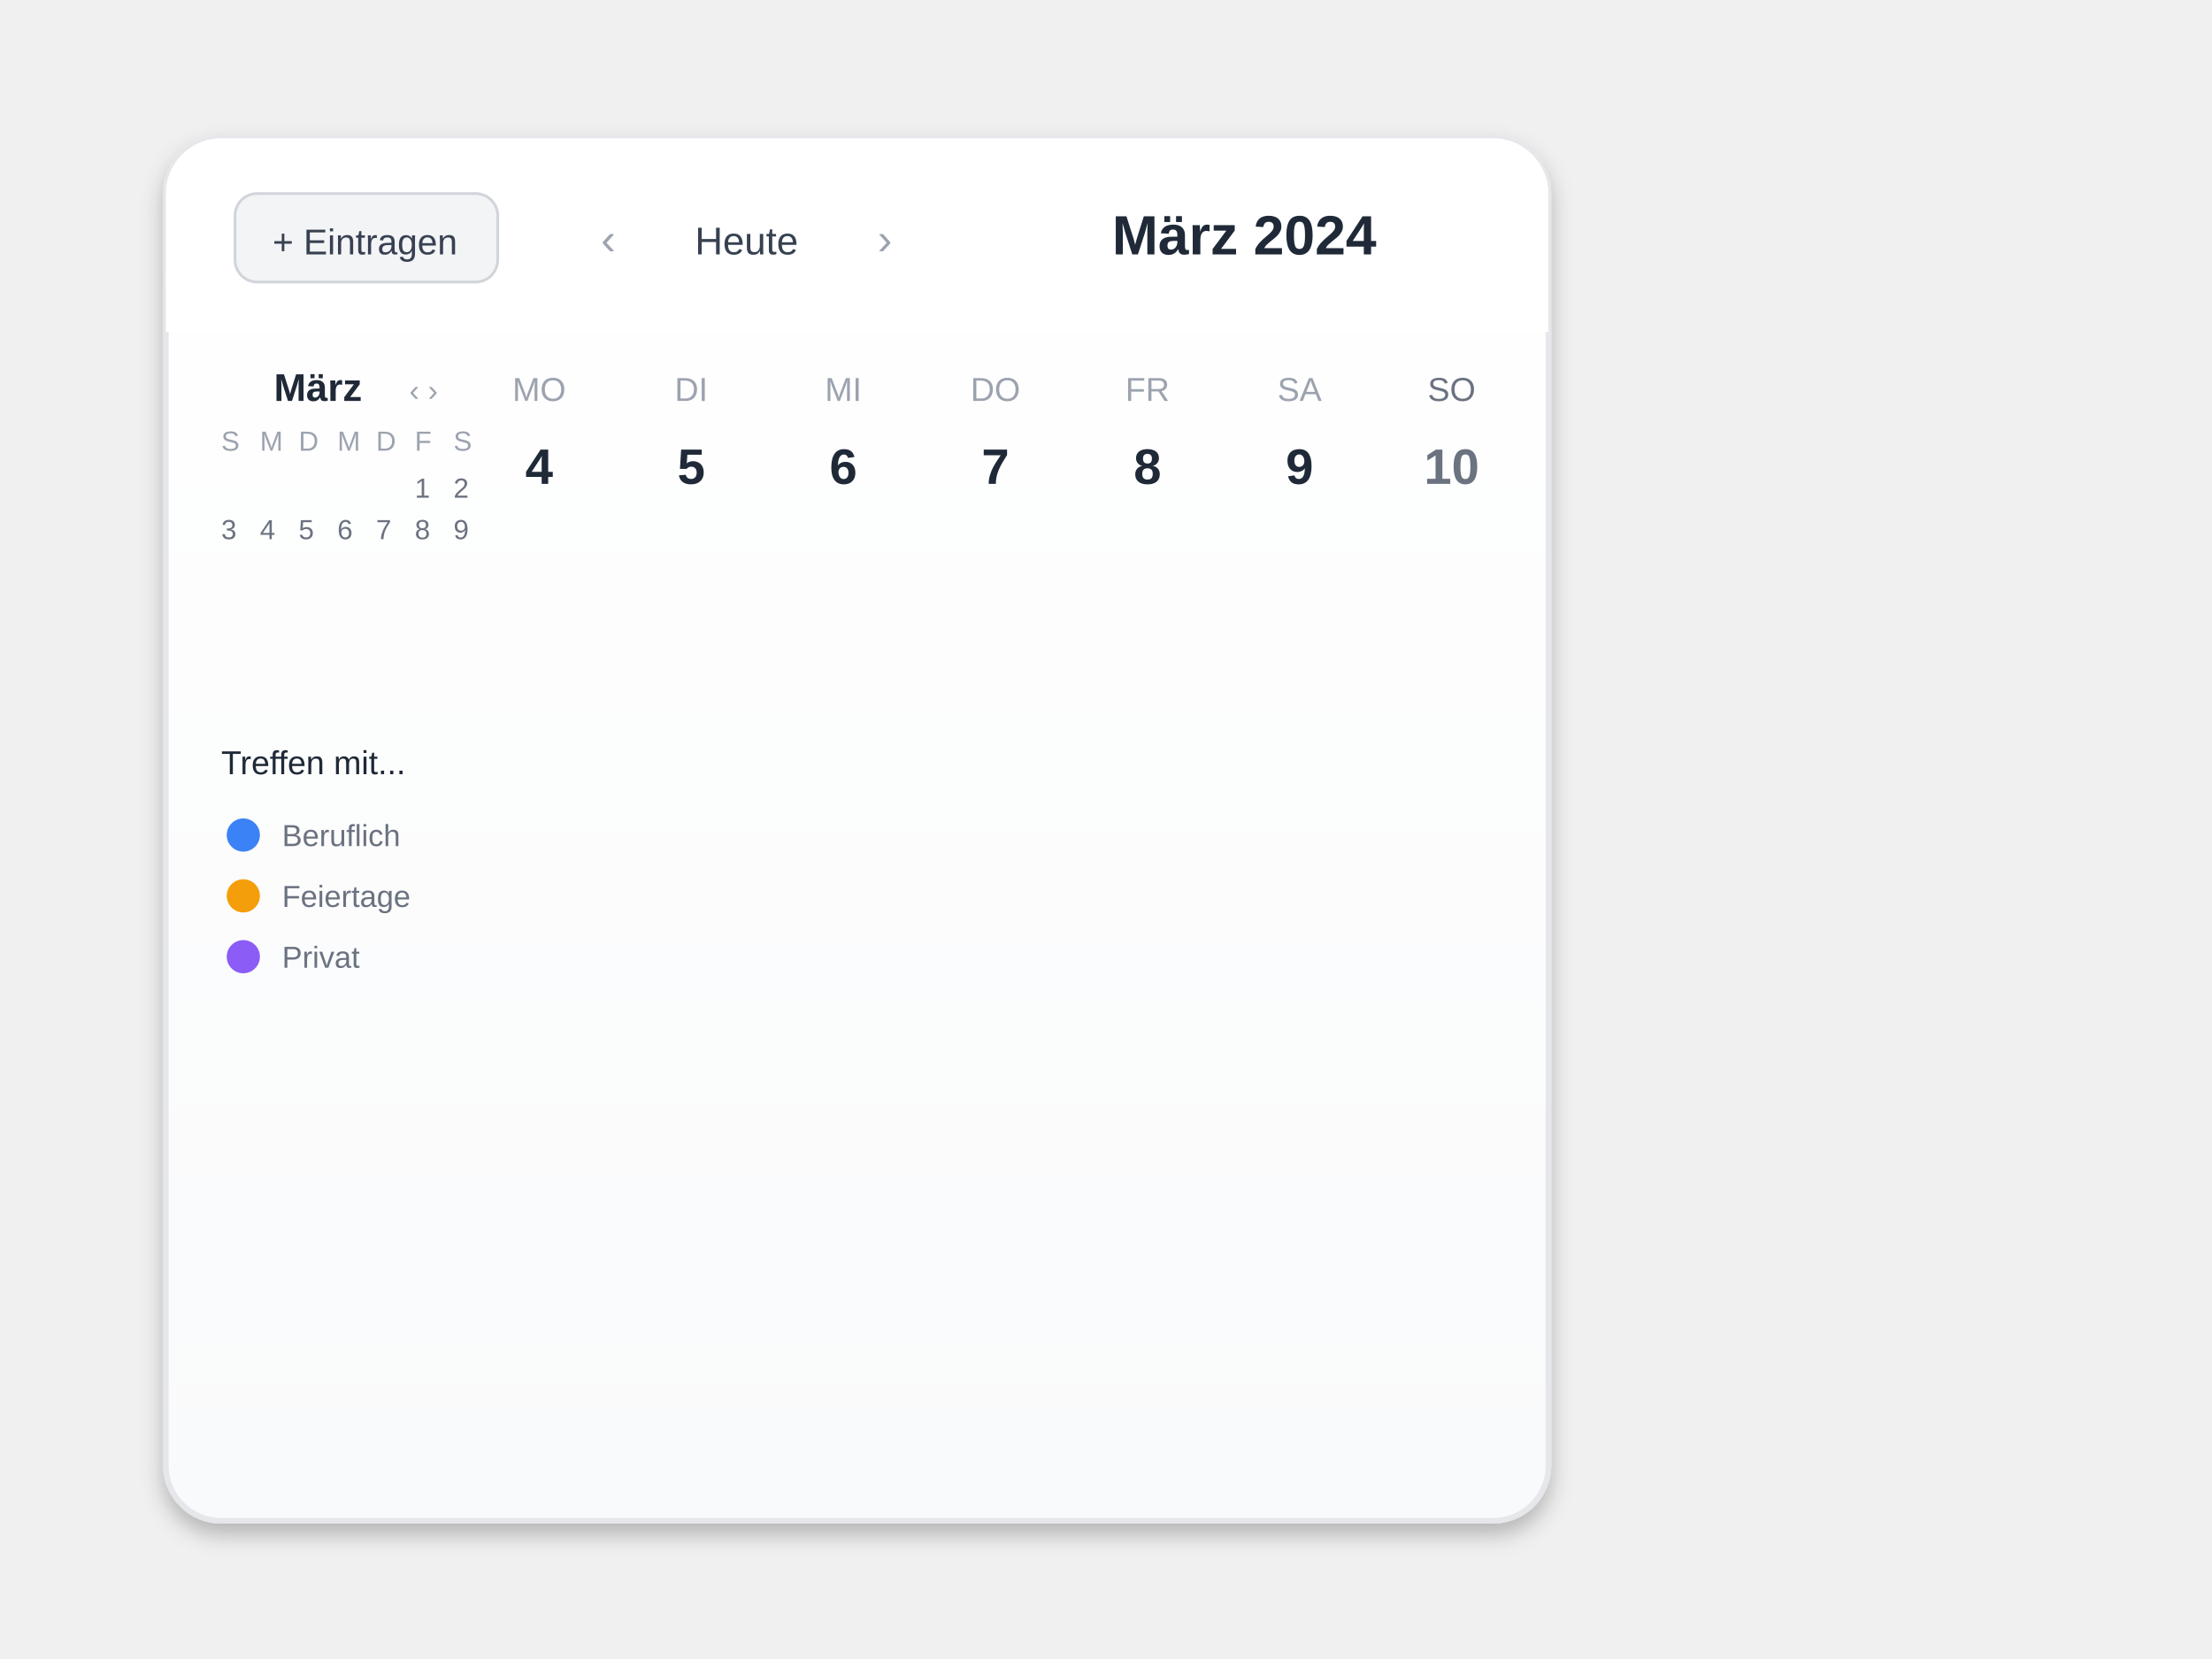
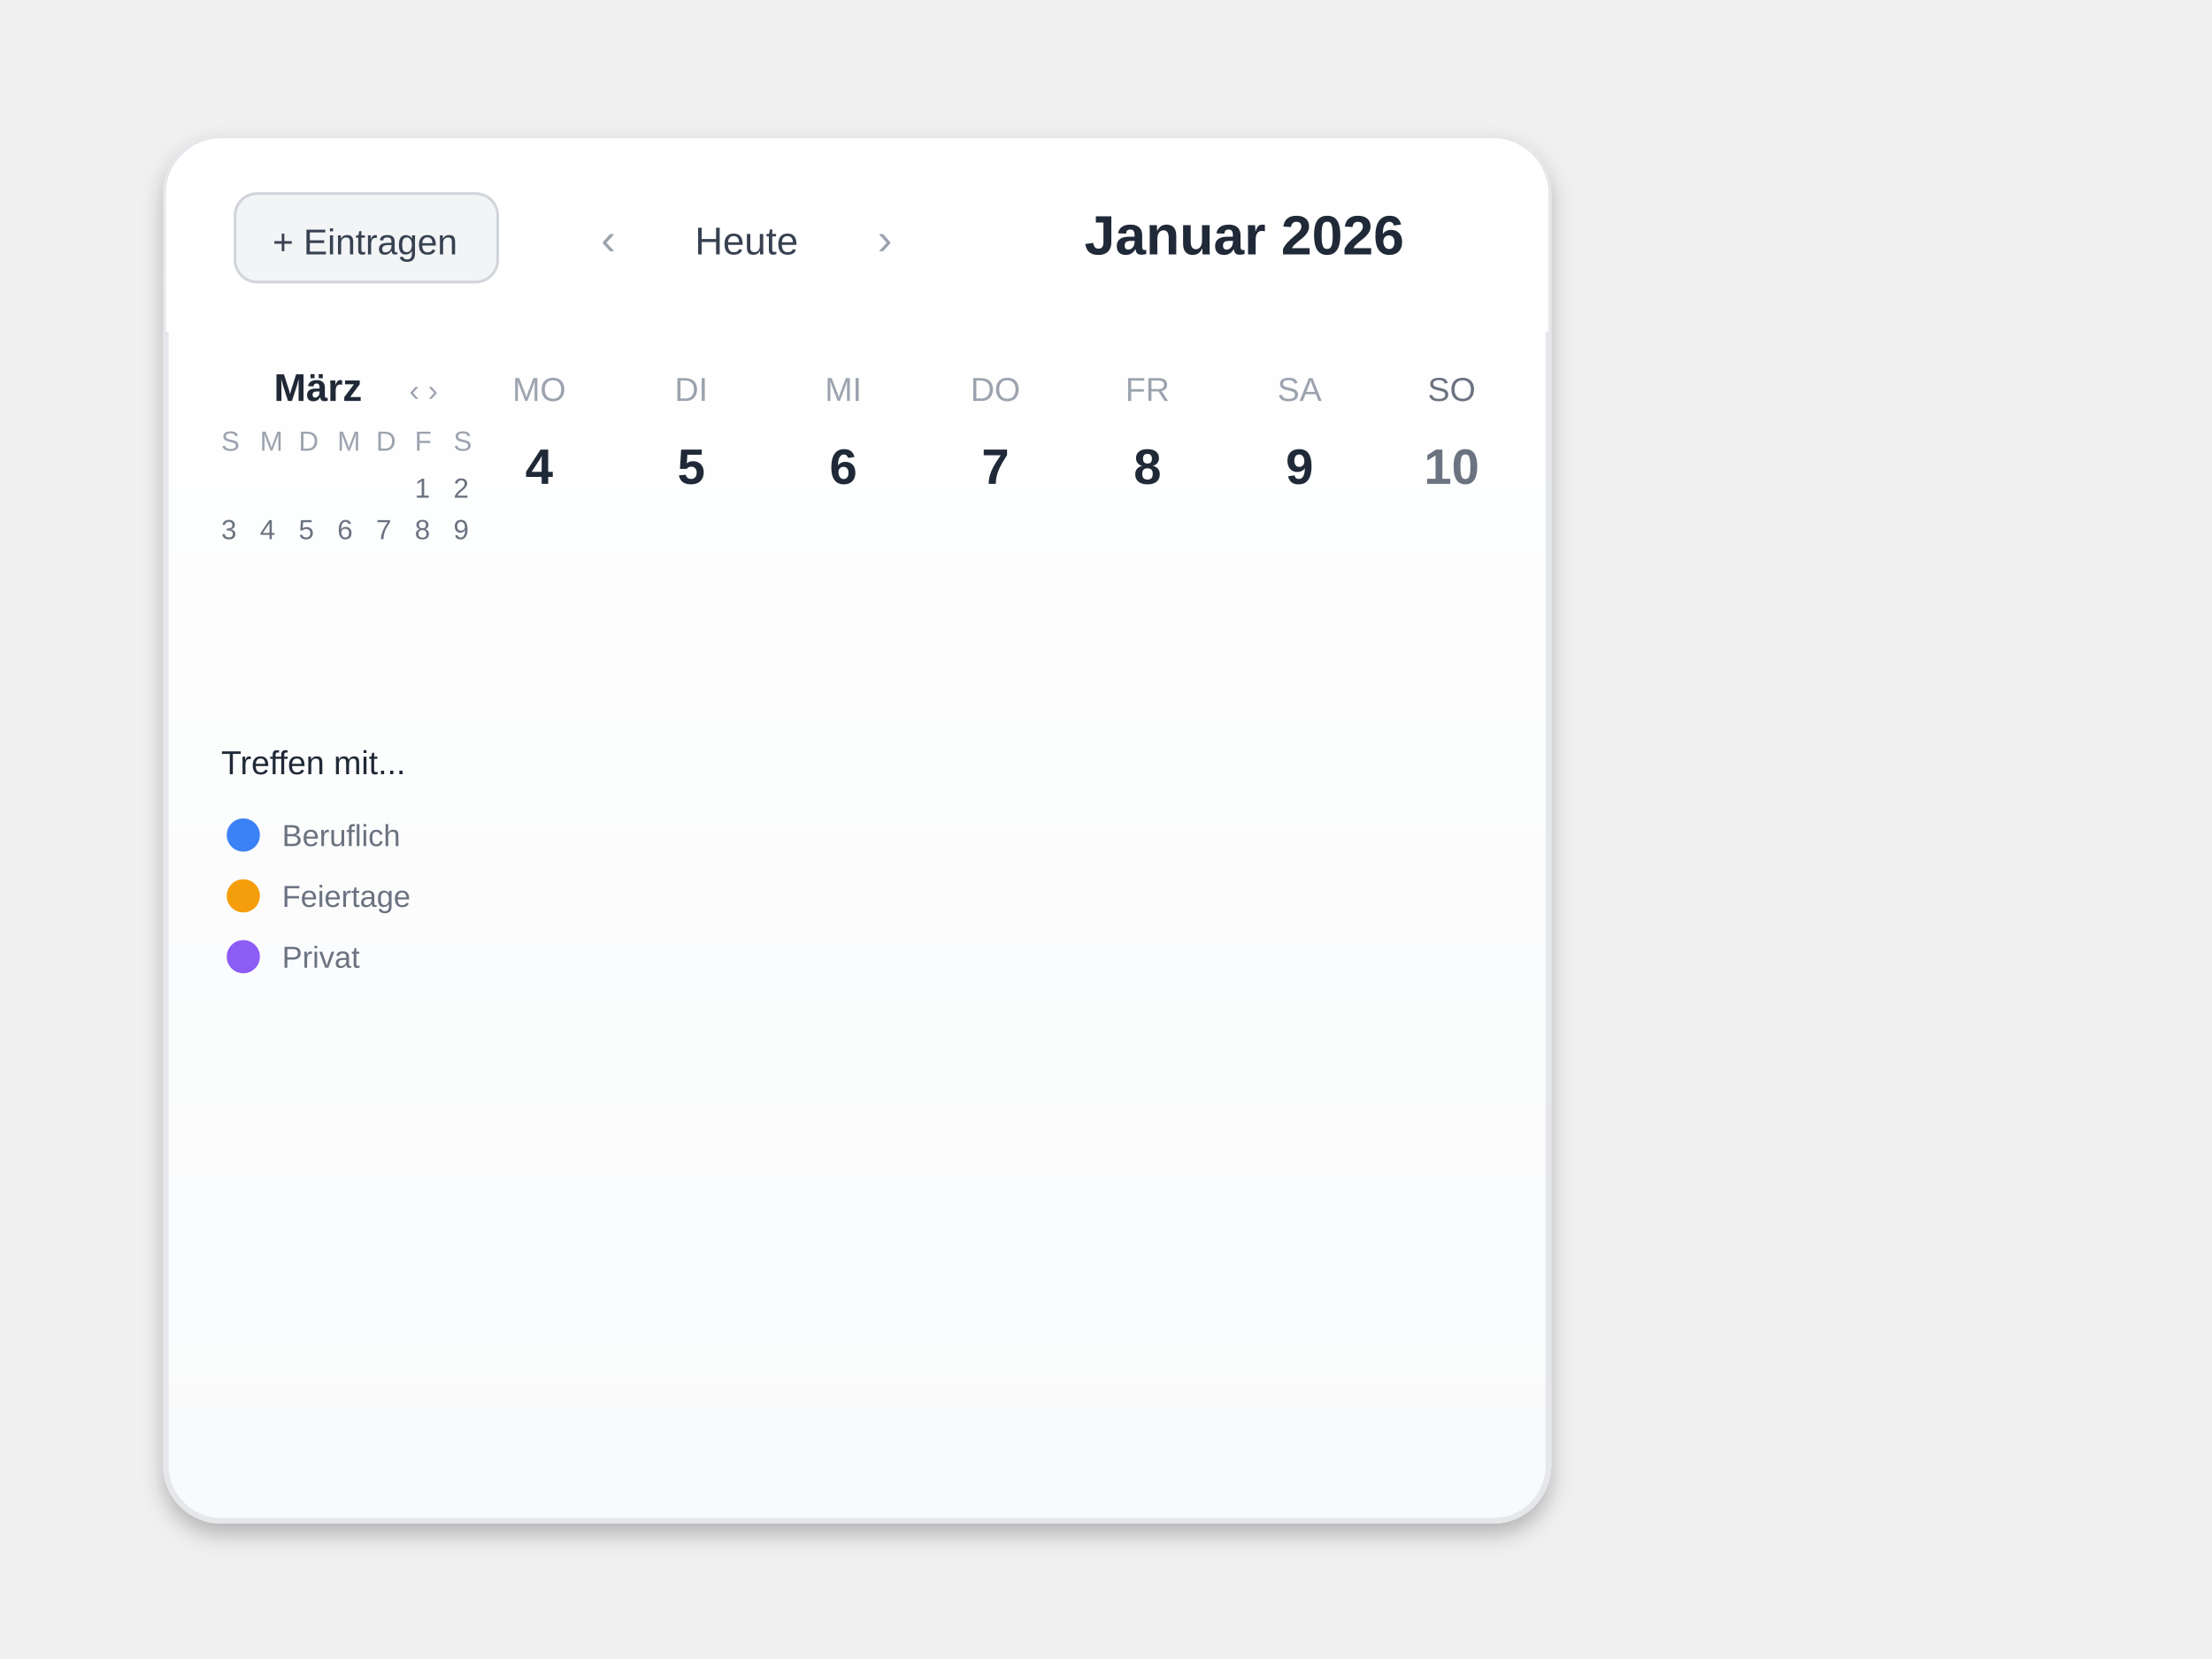
<svg xmlns="http://www.w3.org/2000/svg" viewBox="0 0 800 600">
  <style>
    /* Event cards slide in */
    .event-card { animation: slideIn 0.4s ease-out forwards; opacity: 0; }
    #event-1 { animation-delay: 0.2s; }
    #event-2 { animation-delay: 0.3s; }
    #event-3 { animation-delay: 0.4s; }
    #event-4 { animation-delay: 0.5s; }
    #event-5 { animation-delay: 0.6s; }
    #event-6 { animation-delay: 0.7s; }
    #event-7 { animation-delay: 0.8s; }
    #event-8 { animation-delay: 0.9s; }
    #event-9 { animation-delay: 1.0s; }
    #event-10 { animation-delay: 1.1s; }
    #event-11 { animation-delay: 1.2s; }
    #event-12 { animation-delay: 1.3s; }
    @keyframes slideIn {
      from { opacity: 0; transform: translateY(-10px); }
      to { opacity: 1; transform: translateY(0); }
    }

    /* Success badge scale in */
    .success-badge { animation: scaleIn 0.5s ease-out 1.5s forwards; opacity: 0; transform: scale(0); transform-origin: 650px 300px; }
    @keyframes scaleIn {
      to { opacity: 1; transform: scale(1); }
    }

    /* Sparkles twinkle */
    .sparkle { animation: twinkle 1.5s ease-in-out infinite; }
    @keyframes twinkle {
      0%, 100% { opacity: 0.3; }
      50% { opacity: 1; }
    }

    /* Notification dots pulse */
    .notif-dot { animation: pulse 2s ease-in-out infinite; }
    @keyframes pulse {
      0%, 100% { transform: scale(1); }
      50% { transform: scale(1.2); }
    }
  </style>
  <defs>
    <linearGradient id="calendarGradient" x1="0%" y1="0%" x2="0%" y2="100%">
      <stop offset="0%" style="stop-color:#FFFFFF" />
      <stop offset="100%" style="stop-color:#F9FAFB" />
    </linearGradient>
    <filter id="shadow">
      <feGaussianBlur in="SourceAlpha" stdDeviation="4" />
      <feOffset dx="0" dy="4" result="offsetblur" />
      <feComponentTransfer>
        <feFuncA type="linear" slope="0.25" />
      </feComponentTransfer>
      <feMerge>
        <feMergeNode />
        <feMergeNode in="SourceGraphic" />
      </feMerge>
    </filter>
  </defs>
  <g id="calendar-container">
    <rect x="60" y="50" width="500" height="500" rx="20" fill="url(#calendarGradient)" stroke="#E5E7EB" stroke-width="2" filter="url(#shadow)" />
    <rect x="60" y="50" width="500" height="70" rx="20" fill="#FFFFFF" />
    <rect x="60" y="100" width="500" height="20" fill="#FFFFFF" />
    <rect x="85" y="70" width="95" height="32" rx="8" fill="#F3F4F6" stroke="#D1D5DB" stroke-width="1" />
    <text x="132" y="92" text-anchor="middle" font-family="Arial, sans-serif" font-size="13" fill="#374151">+ Eintragen</text>
    <text x="220" y="92" text-anchor="middle" font-family="Arial, sans-serif" font-size="16" fill="#9CA3AF">‹</text>
    <text x="270" y="92" text-anchor="middle" font-family="Arial, sans-serif" font-size="14" font-weight="500" fill="#374151">Heute</text>
    <text x="320" y="92" text-anchor="middle" font-family="Arial, sans-serif" font-size="16" fill="#9CA3AF">›</text>
-     <text x="450" y="92" text-anchor="middle" font-family="Arial, sans-serif" font-size="20" font-weight="700" fill="#1F2937">März 2024</text>
+     <text x="450" y="92" text-anchor="middle" font-family="Arial, sans-serif" font-size="20" font-weight="700" fill="#1F2937">Januar 2026</text>
    <g id="day-headers" transform="translate(195, 145)">
      <text x="0" y="0" text-anchor="middle" font-family="Arial, sans-serif" font-size="12" font-weight="500" fill="#9CA3AF">MO</text>
      <text x="55" y="0" text-anchor="middle" font-family="Arial, sans-serif" font-size="12" font-weight="500" fill="#9CA3AF">DI</text>
      <text x="110" y="0" text-anchor="middle" font-family="Arial, sans-serif" font-size="12" font-weight="500" fill="#9CA3AF">MI</text>
      <text x="165" y="0" text-anchor="middle" font-family="Arial, sans-serif" font-size="12" font-weight="500" fill="#9CA3AF">DO</text>
      <text x="220" y="0" text-anchor="middle" font-family="Arial, sans-serif" font-size="12" font-weight="500" fill="#9CA3AF">FR</text>
      <text x="275" y="0" text-anchor="middle" font-family="Arial, sans-serif" font-size="12" font-weight="500" fill="#9CA3AF">SA</text>
      <text x="330" y="0" text-anchor="middle" font-family="Arial, sans-serif" font-size="12" font-weight="500" fill="#6B7280">SO</text>
    </g>
    <g id="day-numbers" transform="translate(195, 175)">
      <text x="0" y="0" text-anchor="middle" font-family="Arial, sans-serif" font-size="18" font-weight="600" fill="#1F2937">4</text>
      <text x="55" y="0" text-anchor="middle" font-family="Arial, sans-serif" font-size="18" font-weight="600" fill="#1F2937">5</text>
      <text x="110" y="0" text-anchor="middle" font-family="Arial, sans-serif" font-size="18" font-weight="600" fill="#1F2937">6</text>
      <text x="165" y="0" text-anchor="middle" font-family="Arial, sans-serif" font-size="18" font-weight="600" fill="#1F2937">7</text>
      <text x="220" y="0" text-anchor="middle" font-family="Arial, sans-serif" font-size="18" font-weight="600" fill="#1F2937">8</text>
      <text x="275" y="0" text-anchor="middle" font-family="Arial, sans-serif" font-size="18" font-weight="600" fill="#1F2937">9</text>
      <text x="330" y="0" text-anchor="middle" font-family="Arial, sans-serif" font-size="18" font-weight="600" fill="#6B7280">10</text>
    </g>
    <g id="events-row-1" transform="translate(170, 195)">
      <g class="event-card" id="event-1">
        <rect x="0" y="0" width="48" height="70" rx="6" fill="#3B82F6" />
        <circle class="notif-dot" cx="24" cy="12" r="6" fill="#EF4444" stroke="#FFFFFF" stroke-width="2" />
        <text x="24" y="32" text-anchor="middle" font-family="Arial, sans-serif" font-size="9" font-weight="500" fill="#FFFFFF">Neues</text>
        <text x="24" y="44" text-anchor="middle" font-family="Arial, sans-serif" font-size="9" font-weight="500" fill="#FFFFFF">Event</text>
        <text x="24" y="60" text-anchor="middle" font-family="Arial, sans-serif" font-size="8" fill="#BFDBFE">9 AM</text>
      </g>
      <g class="event-card" id="event-2">
        <rect x="55" y="0" width="48" height="70" rx="6" fill="#3B82F6" />
        <circle class="notif-dot" cx="79" cy="12" r="6" fill="#EF4444" stroke="#FFFFFF" stroke-width="2" />
        <text x="79" y="32" text-anchor="middle" font-family="Arial, sans-serif" font-size="9" font-weight="500" fill="#FFFFFF">Neues</text>
        <text x="79" y="44" text-anchor="middle" font-family="Arial, sans-serif" font-size="9" font-weight="500" fill="#FFFFFF">Event</text>
        <text x="79" y="60" text-anchor="middle" font-family="Arial, sans-serif" font-size="8" fill="#BFDBFE">9 AM</text>
      </g>
      <g class="event-card" id="event-3">
        <rect x="110" y="0" width="48" height="70" rx="6" fill="#8B5CF6" />
        <circle class="notif-dot" cx="134" cy="12" r="6" fill="#EF4444" stroke="#FFFFFF" stroke-width="2" />
        <text x="134" y="32" text-anchor="middle" font-family="Arial, sans-serif" font-size="9" font-weight="500" fill="#FFFFFF">Neues</text>
        <text x="134" y="44" text-anchor="middle" font-family="Arial, sans-serif" font-size="9" font-weight="500" fill="#FFFFFF">Event</text>
        <text x="134" y="60" text-anchor="middle" font-family="Arial, sans-serif" font-size="8" fill="#DDD6FE">10 AM</text>
      </g>
      <g class="event-card" id="event-4">
        <rect x="165" y="0" width="48" height="70" rx="6" fill="#10B981" />
        <circle class="notif-dot" cx="189" cy="12" r="6" fill="#EF4444" stroke="#FFFFFF" stroke-width="2" />
        <text x="189" y="32" text-anchor="middle" font-family="Arial, sans-serif" font-size="9" font-weight="500" fill="#FFFFFF">Neues</text>
        <text x="189" y="44" text-anchor="middle" font-family="Arial, sans-serif" font-size="9" font-weight="500" fill="#FFFFFF">Event</text>
        <text x="189" y="60" text-anchor="middle" font-family="Arial, sans-serif" font-size="8" fill="#A7F3D0">10 AM</text>
      </g>
      <g class="event-card" id="event-5">
        <rect x="220" y="0" width="48" height="70" rx="6" fill="#3B82F6" />
        <circle class="notif-dot" cx="244" cy="12" r="6" fill="#EF4444" stroke="#FFFFFF" stroke-width="2" />
        <text x="244" y="32" text-anchor="middle" font-family="Arial, sans-serif" font-size="9" font-weight="500" fill="#FFFFFF">Neues</text>
        <text x="244" y="44" text-anchor="middle" font-family="Arial, sans-serif" font-size="9" font-weight="500" fill="#FFFFFF">Event</text>
        <text x="244" y="60" text-anchor="middle" font-family="Arial, sans-serif" font-size="8" fill="#BFDBFE">10 AM</text>
      </g>
      <g class="event-card" id="event-6">
        <rect x="275" y="0" width="48" height="70" rx="6" fill="#8B5CF6" />
        <circle class="notif-dot" cx="299" cy="12" r="6" fill="#EF4444" stroke="#FFFFFF" stroke-width="2" />
        <text x="299" y="32" text-anchor="middle" font-family="Arial, sans-serif" font-size="9" font-weight="500" fill="#FFFFFF">Neues</text>
        <text x="299" y="44" text-anchor="middle" font-family="Arial, sans-serif" font-size="9" font-weight="500" fill="#FFFFFF">Event</text>
        <text x="299" y="60" text-anchor="middle" font-family="Arial, sans-serif" font-size="8" fill="#DDD6FE">11 AM</text>
      </g>
    </g>
    <g id="events-row-2" transform="translate(170, 280)">
      <g class="event-card" id="event-7">
        <rect x="0" y="0" width="48" height="70" rx="6" fill="#3B82F6" />
        <circle class="notif-dot" cx="24" cy="12" r="6" fill="#EF4444" stroke="#FFFFFF" stroke-width="2" />
        <text x="24" y="32" text-anchor="middle" font-family="Arial, sans-serif" font-size="9" font-weight="500" fill="#FFFFFF">Neues</text>
        <text x="24" y="44" text-anchor="middle" font-family="Arial, sans-serif" font-size="9" font-weight="500" fill="#FFFFFF">Event</text>
        <text x="24" y="60" text-anchor="middle" font-family="Arial, sans-serif" font-size="8" fill="#BFDBFE">10 AM</text>
      </g>
      <g class="event-card" id="event-8">
        <rect x="55" y="0" width="48" height="70" rx="6" fill="#3B82F6" />
        <circle class="notif-dot" cx="79" cy="12" r="6" fill="#EF4444" stroke="#FFFFFF" stroke-width="2" />
        <text x="79" y="32" text-anchor="middle" font-family="Arial, sans-serif" font-size="9" font-weight="500" fill="#FFFFFF">Neues</text>
        <text x="79" y="44" text-anchor="middle" font-family="Arial, sans-serif" font-size="9" font-weight="500" fill="#FFFFFF">Event</text>
        <text x="79" y="60" text-anchor="middle" font-family="Arial, sans-serif" font-size="8" fill="#BFDBFE">9 AM</text>
      </g>
      <g class="event-card" id="event-9">
        <rect x="110" y="0" width="48" height="70" rx="6" fill="#8B5CF6" />
        <circle class="notif-dot" cx="134" cy="12" r="6" fill="#EF4444" stroke="#FFFFFF" stroke-width="2" />
        <text x="134" y="32" text-anchor="middle" font-family="Arial, sans-serif" font-size="9" font-weight="500" fill="#FFFFFF">Neues</text>
        <text x="134" y="44" text-anchor="middle" font-family="Arial, sans-serif" font-size="9" font-weight="500" fill="#FFFFFF">Event</text>
        <text x="134" y="60" text-anchor="middle" font-family="Arial, sans-serif" font-size="8" fill="#DDD6FE">12 PM</text>
      </g>
      <g class="event-card" id="event-10">
        <rect x="165" y="0" width="48" height="70" rx="6" fill="#10B981" />
        <circle class="notif-dot" cx="189" cy="12" r="6" fill="#EF4444" stroke="#FFFFFF" stroke-width="2" />
        <text x="189" y="32" text-anchor="middle" font-family="Arial, sans-serif" font-size="9" font-weight="500" fill="#FFFFFF">Neues</text>
        <text x="189" y="44" text-anchor="middle" font-family="Arial, sans-serif" font-size="9" font-weight="500" fill="#FFFFFF">Event</text>
        <text x="189" y="60" text-anchor="middle" font-family="Arial, sans-serif" font-size="8" fill="#A7F3D0">11 AM</text>
      </g>
      <g class="event-card" id="event-11">
        <rect x="220" y="0" width="48" height="70" rx="6" fill="#3B82F6" />
        <circle class="notif-dot" cx="244" cy="12" r="6" fill="#EF4444" stroke="#FFFFFF" stroke-width="2" />
        <text x="244" y="32" text-anchor="middle" font-family="Arial, sans-serif" font-size="9" font-weight="500" fill="#FFFFFF">Neues</text>
        <text x="244" y="44" text-anchor="middle" font-family="Arial, sans-serif" font-size="9" font-weight="500" fill="#FFFFFF">Event</text>
        <text x="244" y="60" text-anchor="middle" font-family="Arial, sans-serif" font-size="8" fill="#BFDBFE">12 PM</text>
      </g>
      <g class="event-card" id="event-12">
        <rect x="275" y="0" width="48" height="70" rx="6" fill="#8B5CF6" />
        <circle class="notif-dot" cx="299" cy="12" r="6" fill="#EF4444" stroke="#FFFFFF" stroke-width="2" />
        <text x="299" y="32" text-anchor="middle" font-family="Arial, sans-serif" font-size="9" font-weight="500" fill="#FFFFFF">Neues</text>
        <text x="299" y="44" text-anchor="middle" font-family="Arial, sans-serif" font-size="9" font-weight="500" fill="#FFFFFF">Event</text>
        <text x="299" y="60" text-anchor="middle" font-family="Arial, sans-serif" font-size="8" fill="#DDD6FE">3 PM</text>
      </g>
    </g>
    <g id="mini-calendar" transform="translate(80, 145)">
      <text x="35" y="0" text-anchor="middle" font-family="Arial, sans-serif" font-size="14" font-weight="600" fill="#1F2937">März</text>
      <text x="68" y="0" font-family="Arial, sans-serif" font-size="11" fill="#9CA3AF">‹ ›</text>
      <g transform="translate(0, 18)">
        <text x="0" y="0" font-family="Arial, sans-serif" font-size="10" fill="#9CA3AF">S</text>
        <text x="14" y="0" font-family="Arial, sans-serif" font-size="10" fill="#9CA3AF">M</text>
        <text x="28" y="0" font-family="Arial, sans-serif" font-size="10" fill="#9CA3AF">D</text>
        <text x="42" y="0" font-family="Arial, sans-serif" font-size="10" fill="#9CA3AF">M</text>
        <text x="56" y="0" font-family="Arial, sans-serif" font-size="10" fill="#9CA3AF">D</text>
        <text x="70" y="0" font-family="Arial, sans-serif" font-size="10" fill="#9CA3AF">F</text>
        <text x="84" y="0" font-family="Arial, sans-serif" font-size="10" fill="#9CA3AF">S</text>
      </g>
      <g transform="translate(0, 35)">
        <text x="70" y="0" font-family="Arial, sans-serif" font-size="10" fill="#6B7280">1</text>
        <text x="84" y="0" font-family="Arial, sans-serif" font-size="10" fill="#6B7280">2</text>
      </g>
      <g transform="translate(0, 50)">
        <text x="0" y="0" font-family="Arial, sans-serif" font-size="10" fill="#6B7280">3</text>
        <text x="14" y="0" font-family="Arial, sans-serif" font-size="10" fill="#6B7280">4</text>
        <text x="28" y="0" font-family="Arial, sans-serif" font-size="10" fill="#6B7280">5</text>
        <text x="42" y="0" font-family="Arial, sans-serif" font-size="10" fill="#6B7280">6</text>
        <text x="56" y="0" font-family="Arial, sans-serif" font-size="10" fill="#6B7280">7</text>
        <text x="70" y="0" font-family="Arial, sans-serif" font-size="10" fill="#6B7280">8</text>
        <text x="84" y="0" font-family="Arial, sans-serif" font-size="10" fill="#6B7280">9</text>
      </g>
    </g>
    <g id="legend" transform="translate(80, 280)">
      <text x="0" y="0" font-family="Arial, sans-serif" font-size="12" font-weight="500" fill="#1F2937">Treffen mit...</text>
      <circle cx="8" cy="22" r="6" fill="#3B82F6" />
      <text x="22" y="26" font-family="Arial, sans-serif" font-size="11" fill="#6B7280">Beruflich</text>
      <circle cx="8" cy="44" r="6" fill="#F59E0B" />
      <text x="22" y="48" font-family="Arial, sans-serif" font-size="11" fill="#6B7280">Feiertage</text>
      <circle cx="8" cy="66" r="6" fill="#8B5CF6" />
      <text x="22" y="70" font-family="Arial, sans-serif" font-size="11" fill="#6B7280">Privat</text>
    </g>
  </g>
  <g class="success-badge" id="success-badge">
    <circle cx="650" cy="300" r="70" fill="#3B82F6" filter="url(#shadow)" />
    <circle cx="650" cy="300" r="60" fill="#DBEAFE" />
    <text x="650" y="295" text-anchor="middle" font-family="Arial, sans-serif" font-size="30" font-weight="bold" fill="#1E40AF">12+</text>
    <text x="650" y="322" text-anchor="middle" font-family="Arial, sans-serif" font-size="12" font-weight="600" fill="#1E40AF">Termine/Woche</text>
    <g class="sparkle">
      <text x="580" y="265" font-size="20">✨</text>
    </g>
    <g class="sparkle">
      <text x="715" y="285" font-size="20">✨</text>
    </g>
    <g class="sparkle">
      <text x="650" y="380" font-size="20">✨</text>
    </g>
  </g>
</svg>
